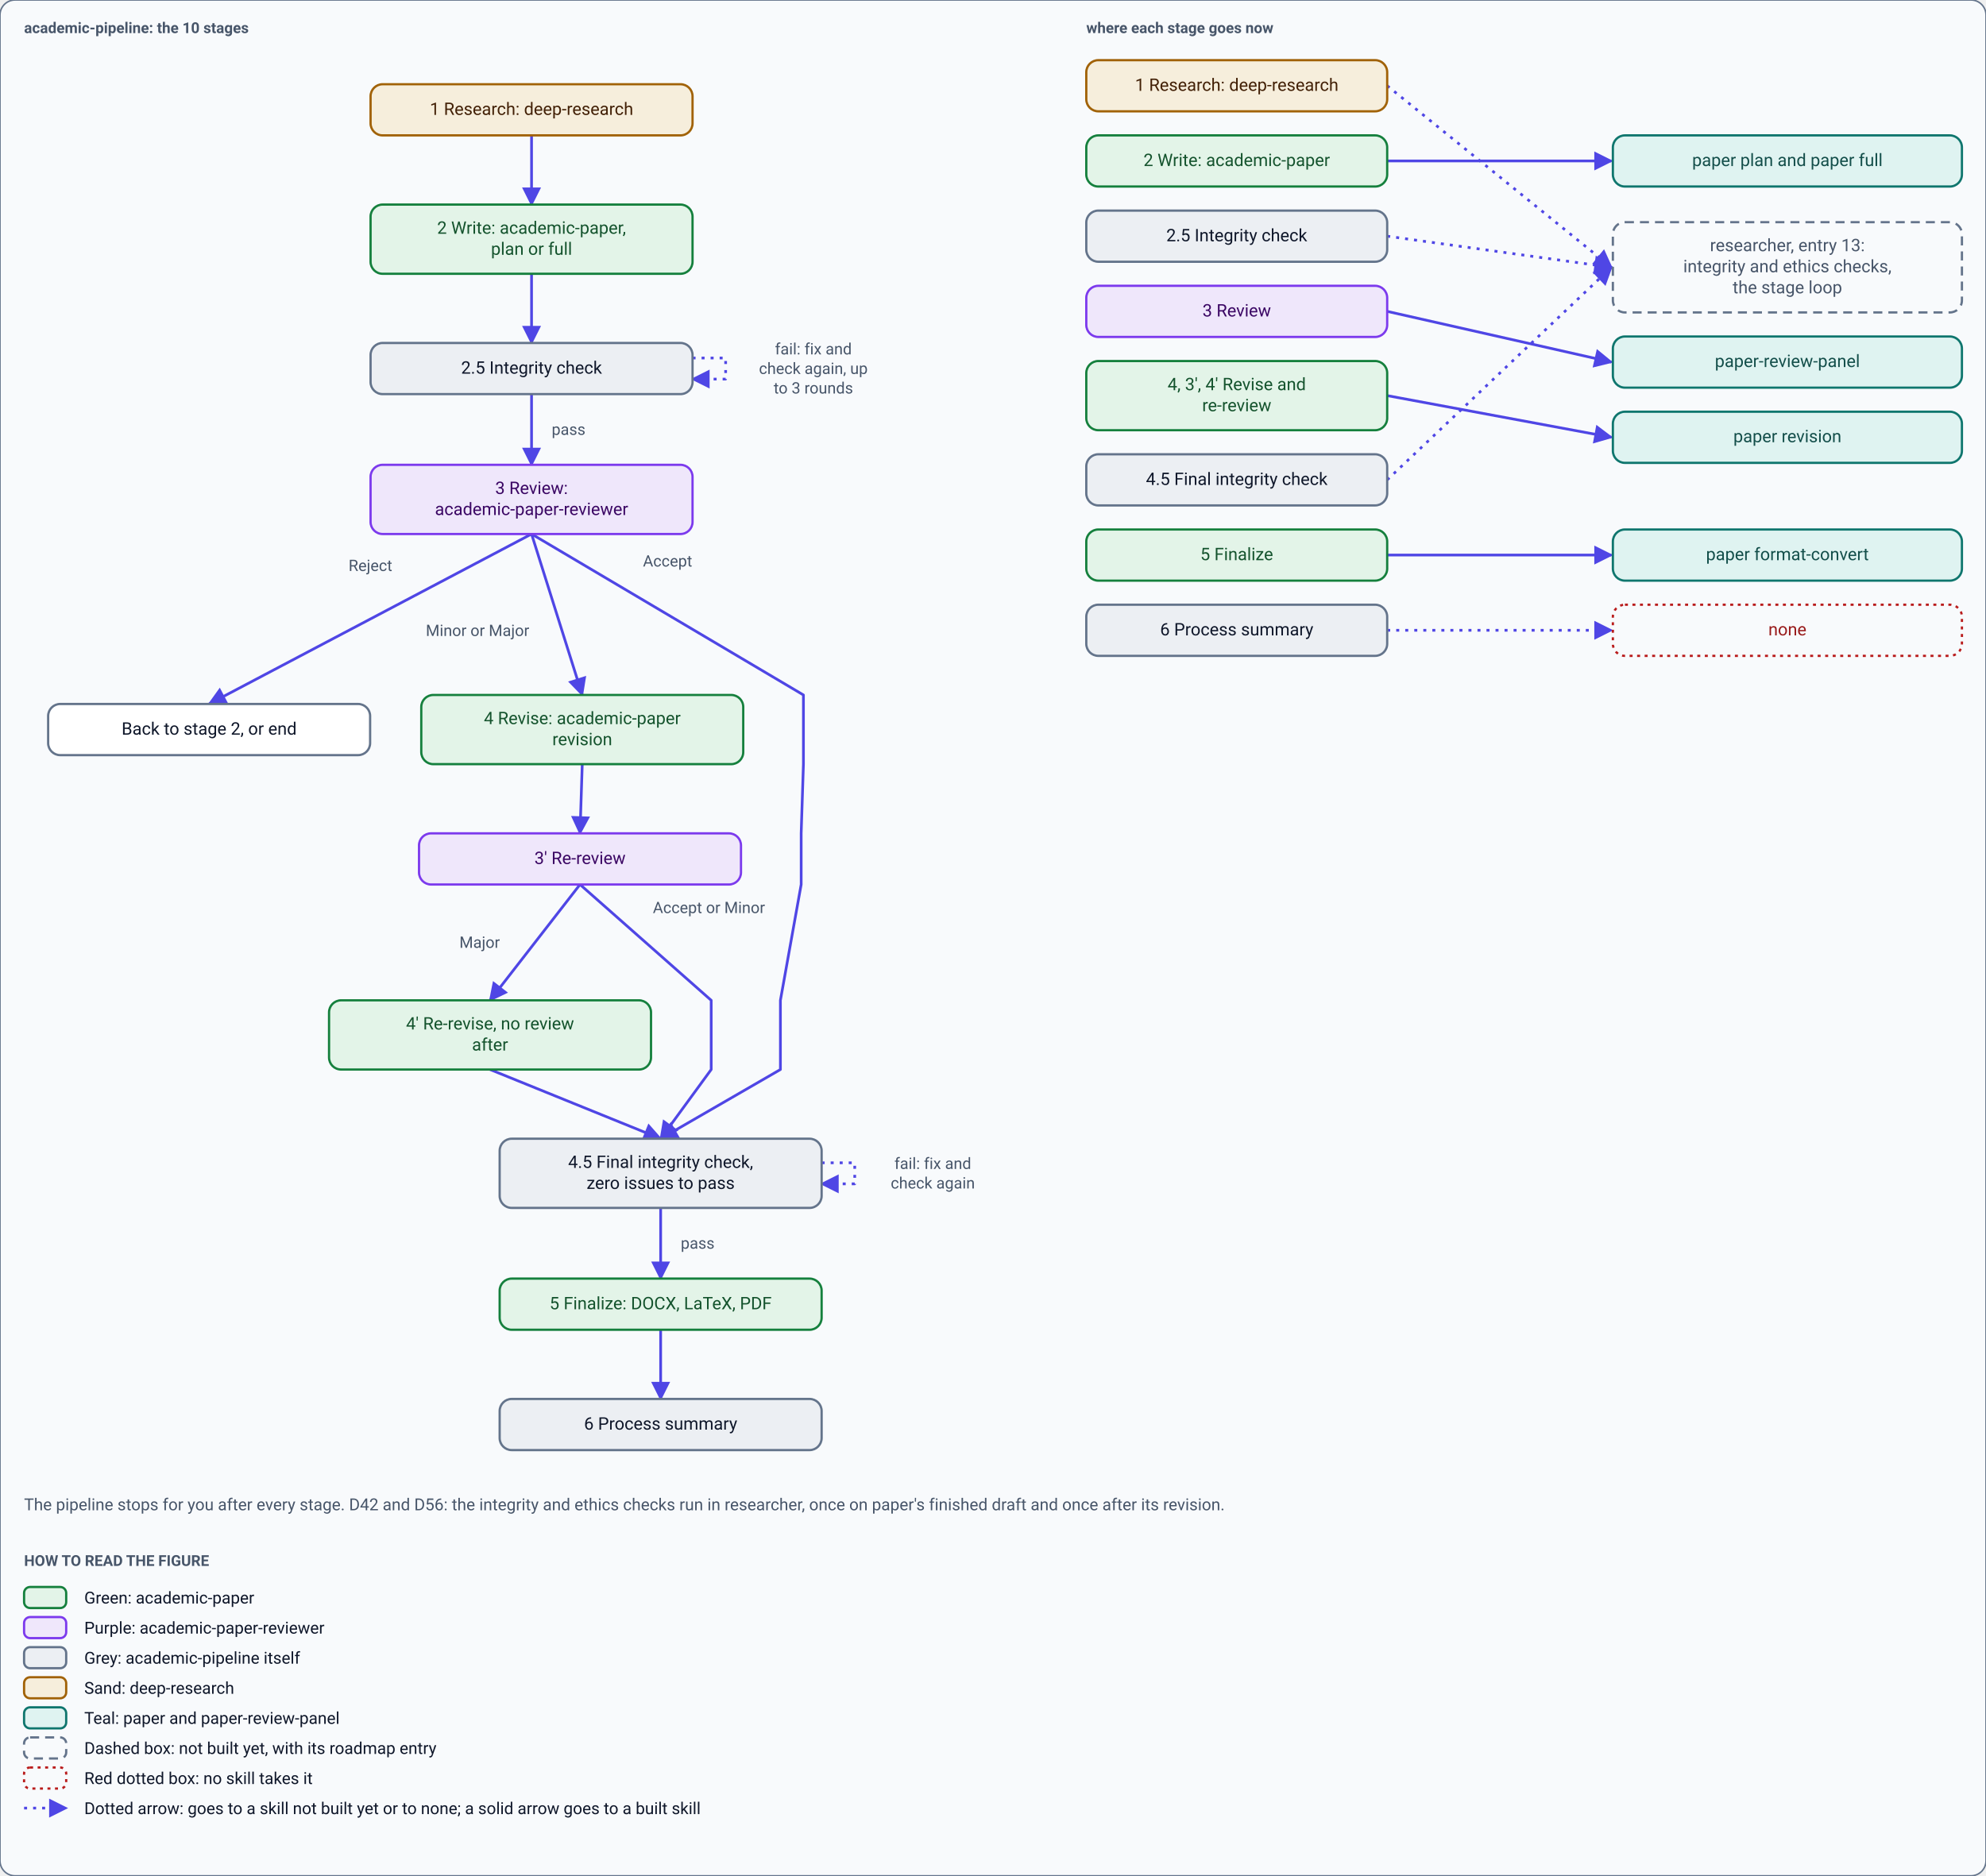
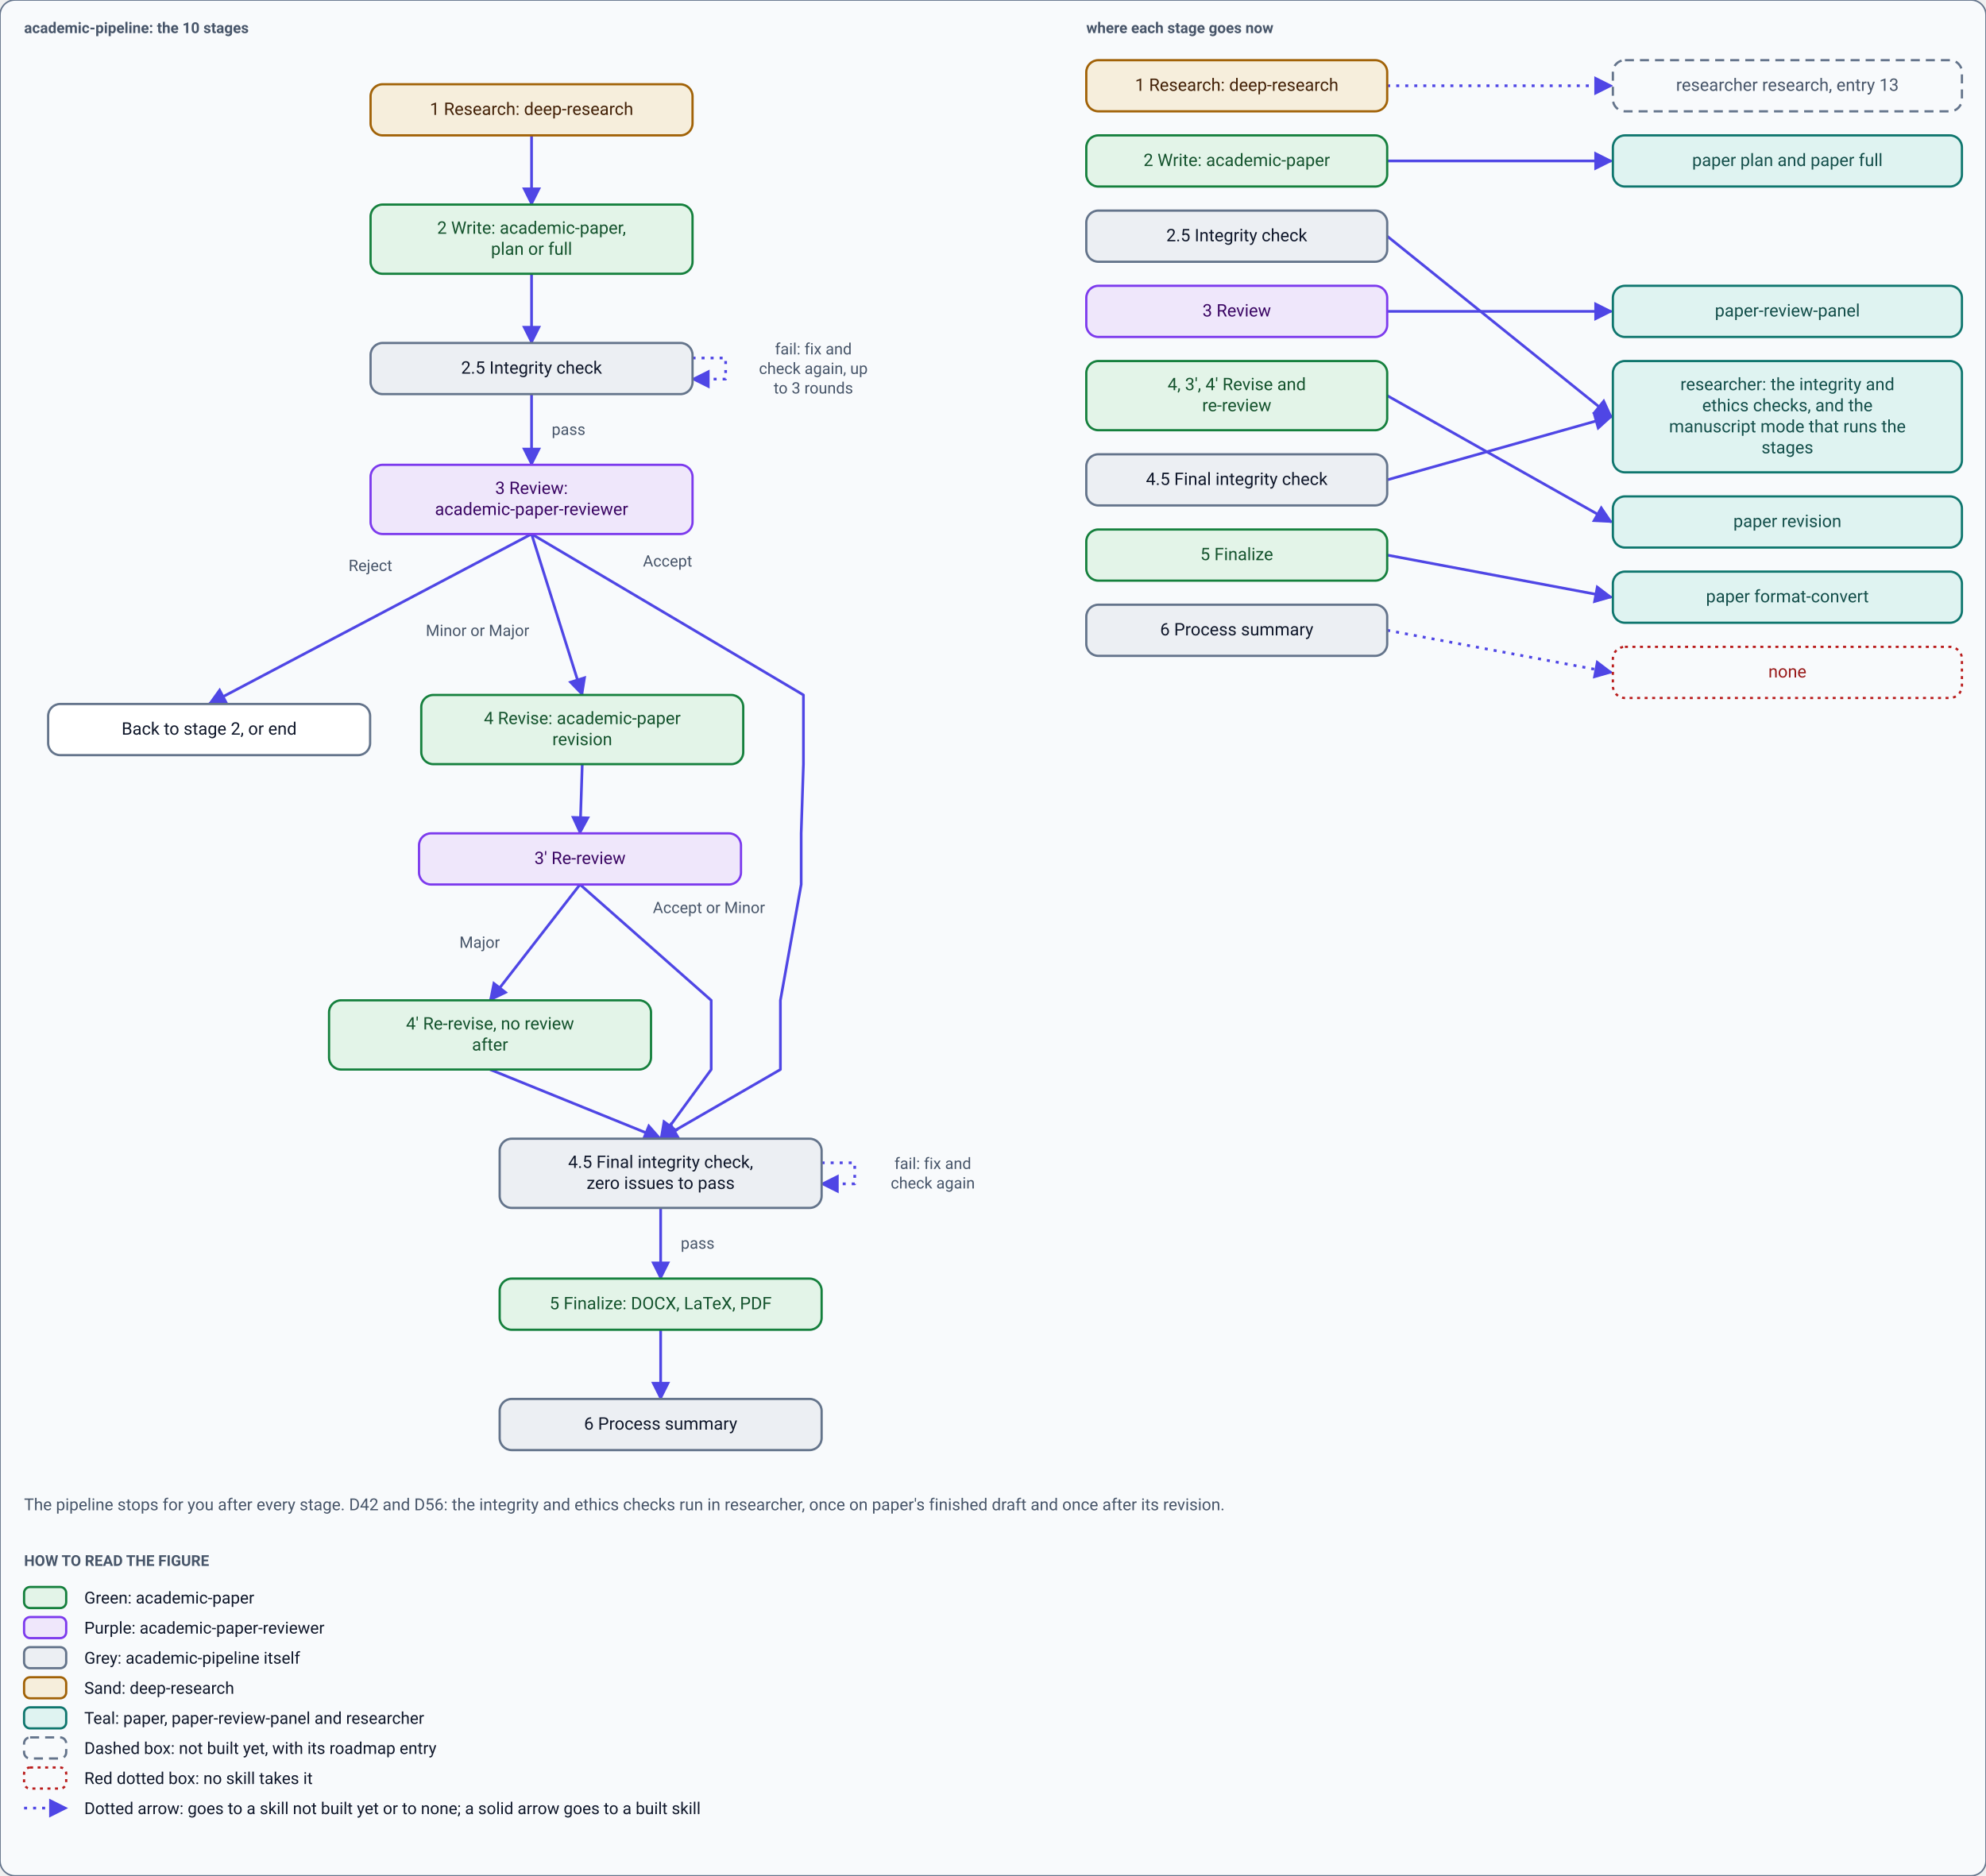
- <svg xmlns="http://www.w3.org/2000/svg" viewBox="0 0 1320 1247" width="1320" height="1247" role="img" aria-label="academic-pipeline: the 10 stages, and where each stage goes now. Boxes: 1 Research: deep-research; 2 Write: academic-paper, plan or full; 2.5 Integrity check; 3 Review: academic-paper-reviewer; Back to stage 2, or end; 4 Revise: academic-paper revision; 3' Re-review; 4' Re-revise, no review after; 4.5 Final integrity check, zero issues to pass; 5 Finalize: DOCX, LaTeX, PDF; 6 Process summary; 1 Research: deep-research; 2 Write: academic-paper; 2.5 Integrity check; 3 Review; 4, 3', 4' Revise and re-review; 4.5 Final integrity check; 5 Finalize; 6 Process summary; paper plan and paper full; paper-review-panel; researcher, entry 13: integrity and ethics checks, the stage loop; paper revision; paper format-convert; none.">
+ <svg xmlns="http://www.w3.org/2000/svg" viewBox="0 0 1320 1247" width="1320" height="1247" role="img" aria-label="academic-pipeline: the 10 stages, and where each stage goes now. Boxes: 1 Research: deep-research; 2 Write: academic-paper, plan or full; 2.5 Integrity check; 3 Review: academic-paper-reviewer; Back to stage 2, or end; 4 Revise: academic-paper revision; 3' Re-review; 4' Re-revise, no review after; 4.5 Final integrity check, zero issues to pass; 5 Finalize: DOCX, LaTeX, PDF; 6 Process summary; 1 Research: deep-research; 2 Write: academic-paper; 2.5 Integrity check; 3 Review; 4, 3', 4' Revise and re-review; 4.5 Final integrity check; 5 Finalize; 6 Process summary; paper plan and paper full; paper-review-panel; researcher research, entry 13; researcher: the integrity and ethics checks, and the manuscript mode that runs the stages; paper revision; paper format-convert; none.">
  <defs>
    <marker id="arrow" viewBox="0 0 10 10" refX="9" refY="5" markerWidth="7" markerHeight="7" orient="auto">
      <path d="M0,0 L10,5 L0,10 z" fill="#4f46e5" />
    </marker>
  </defs>
  <rect x="0" y="0" width="1320" height="1247" rx="10" fill="#f8fafc" stroke="#64748b" />
  <text x="16" y="22" font-family="ui-sans-serif, -apple-system, 'Segoe UI', Roboto, Helvetica, Arial, sans-serif" font-size="10" fill="#475569" font-weight="700" text-anchor="start">academic-pipeline: the 10 stages</text>
  <path d="M353.3,90 L353.3,136" fill="none" stroke="#4f46e5" stroke-width="1.8" marker-end="url(#arrow)" stroke-linejoin="round" />
  <path d="M353.3,182 L353.3,228" fill="none" stroke="#4f46e5" stroke-width="1.8" marker-end="url(#arrow)" stroke-linejoin="round" />
  <path d="M353.3,262 L353.3,309" fill="none" stroke="#4f46e5" stroke-width="1.8" marker-end="url(#arrow)" stroke-linejoin="round" />
  <path d="M353.3,355 L139,468" fill="none" stroke="#4f46e5" stroke-width="1.8" marker-end="url(#arrow)" stroke-linejoin="round" />
  <path d="M353.3,355 L387,462" fill="none" stroke="#4f46e5" stroke-width="1.8" marker-end="url(#arrow)" stroke-linejoin="round" />
  <path d="M387,508 L385.5,554" fill="none" stroke="#4f46e5" stroke-width="1.8" marker-end="url(#arrow)" stroke-linejoin="round" />
  <path d="M385.5,588 L325.7,665" fill="none" stroke="#4f46e5" stroke-width="1.8" marker-end="url(#arrow)" stroke-linejoin="round" />
  <path d="M385.5,588 L472.7,665 L472.7,711 L439.1,757" fill="none" stroke="#4f46e5" stroke-width="1.8" marker-end="url(#arrow)" stroke-linejoin="round" />
  <path d="M353.3,355 L534,462 L534,508 L532.5,554 L532.5,588 L518.7,665 L518.7,711 L439.1,757" fill="none" stroke="#4f46e5" stroke-width="1.8" marker-end="url(#arrow)" stroke-linejoin="round" />
  <path d="M325.7,711 L439.1,757" fill="none" stroke="#4f46e5" stroke-width="1.8" marker-end="url(#arrow)" stroke-linejoin="round" />
  <path d="M439.1,803 L439.1,850" fill="none" stroke="#4f46e5" stroke-width="1.8" marker-end="url(#arrow)" stroke-linejoin="round" />
  <path d="M439.1,884 L439.1,930" fill="none" stroke="#4f46e5" stroke-width="1.8" marker-end="url(#arrow)" stroke-linejoin="round" />
  <path d="M460.3,238 L482.3,238 L482.3,252 L460.3,252" fill="none" stroke="#4f46e5" stroke-width="1.8" stroke-dasharray="2 4" marker-end="url(#arrow)" stroke-linejoin="round" />
  <path d="M546.1,773 L568.1,773 L568.1,787 L546.1,787" fill="none" stroke="#4f46e5" stroke-width="1.8" stroke-dasharray="2 4" marker-end="url(#arrow)" stroke-linejoin="round" />
  <rect x="246.3" y="56" width="214" height="34" rx="8" fill="#f6eedc" stroke="#a16207" stroke-width="1.5" />
  <text x="353.3" y="76.4" font-family="ui-sans-serif, -apple-system, 'Segoe UI', Roboto, Helvetica, Arial, sans-serif" font-size="11.5" fill="#422006" font-weight="400" text-anchor="middle">1 Research: deep-research</text>
  <rect x="246.3" y="136" width="214" height="46" rx="8" fill="#e3f4e8" stroke="#15803d" stroke-width="1.5" />
  <text x="353.3" y="155.4" font-family="ui-sans-serif, -apple-system, 'Segoe UI', Roboto, Helvetica, Arial, sans-serif" font-size="11.5" fill="#14532d" font-weight="400" text-anchor="middle">2 Write: academic-paper,</text>
  <text x="353.3" y="169.4" font-family="ui-sans-serif, -apple-system, 'Segoe UI', Roboto, Helvetica, Arial, sans-serif" font-size="11.5" fill="#14532d" font-weight="400" text-anchor="middle">plan or full</text>
  <rect x="246.3" y="228" width="214" height="34" rx="8" fill="#eceff3" stroke="#64748b" stroke-width="1.5" />
  <text x="353.3" y="248.4" font-family="ui-sans-serif, -apple-system, 'Segoe UI', Roboto, Helvetica, Arial, sans-serif" font-size="11.5" fill="#0f172a" font-weight="400" text-anchor="middle">2.5 Integrity check</text>
  <rect x="246.3" y="309" width="214" height="46" rx="8" fill="#efe7fb" stroke="#7c3aed" stroke-width="1.5" />
  <text x="353.3" y="328.4" font-family="ui-sans-serif, -apple-system, 'Segoe UI', Roboto, Helvetica, Arial, sans-serif" font-size="11.5" fill="#3b0764" font-weight="400" text-anchor="middle">3 Review:</text>
  <text x="353.3" y="342.4" font-family="ui-sans-serif, -apple-system, 'Segoe UI', Roboto, Helvetica, Arial, sans-serif" font-size="11.5" fill="#3b0764" font-weight="400" text-anchor="middle">academic-paper-reviewer</text>
  <rect x="32" y="468" width="214" height="34" rx="8" fill="#ffffff" stroke="#64748b" stroke-width="1.5" />
  <text x="139" y="488.4" font-family="ui-sans-serif, -apple-system, 'Segoe UI', Roboto, Helvetica, Arial, sans-serif" font-size="11.5" fill="#0f172a" font-weight="400" text-anchor="middle">Back to stage 2, or end</text>
  <rect x="280" y="462" width="214" height="46" rx="8" fill="#e3f4e8" stroke="#15803d" stroke-width="1.5" />
  <text x="387" y="481.4" font-family="ui-sans-serif, -apple-system, 'Segoe UI', Roboto, Helvetica, Arial, sans-serif" font-size="11.5" fill="#14532d" font-weight="400" text-anchor="middle">4 Revise: academic-paper</text>
  <text x="387" y="495.4" font-family="ui-sans-serif, -apple-system, 'Segoe UI', Roboto, Helvetica, Arial, sans-serif" font-size="11.5" fill="#14532d" font-weight="400" text-anchor="middle">revision</text>
  <rect x="278.5" y="554" width="214" height="34" rx="8" fill="#efe7fb" stroke="#7c3aed" stroke-width="1.5" />
  <text x="385.5" y="574.4" font-family="ui-sans-serif, -apple-system, 'Segoe UI', Roboto, Helvetica, Arial, sans-serif" font-size="11.5" fill="#3b0764" font-weight="400" text-anchor="middle">3' Re-review</text>
  <rect x="218.7" y="665" width="214" height="46" rx="8" fill="#e3f4e8" stroke="#15803d" stroke-width="1.5" />
  <text x="325.7" y="684.4" font-family="ui-sans-serif, -apple-system, 'Segoe UI', Roboto, Helvetica, Arial, sans-serif" font-size="11.5" fill="#14532d" font-weight="400" text-anchor="middle">4' Re-revise, no review</text>
  <text x="325.7" y="698.4" font-family="ui-sans-serif, -apple-system, 'Segoe UI', Roboto, Helvetica, Arial, sans-serif" font-size="11.5" fill="#14532d" font-weight="400" text-anchor="middle">after</text>
  <rect x="332.1" y="757" width="214" height="46" rx="8" fill="#eceff3" stroke="#64748b" stroke-width="1.5" />
  <text x="439.1" y="776.4" font-family="ui-sans-serif, -apple-system, 'Segoe UI', Roboto, Helvetica, Arial, sans-serif" font-size="11.5" fill="#0f172a" font-weight="400" text-anchor="middle">4.5 Final integrity check,</text>
  <text x="439.1" y="790.4" font-family="ui-sans-serif, -apple-system, 'Segoe UI', Roboto, Helvetica, Arial, sans-serif" font-size="11.5" fill="#0f172a" font-weight="400" text-anchor="middle">zero issues to pass</text>
  <rect x="332.1" y="850" width="214" height="34" rx="8" fill="#e3f4e8" stroke="#15803d" stroke-width="1.5" />
  <text x="439.1" y="870.4" font-family="ui-sans-serif, -apple-system, 'Segoe UI', Roboto, Helvetica, Arial, sans-serif" font-size="11.5" fill="#14532d" font-weight="400" text-anchor="middle">5 Finalize: DOCX, LaTeX, PDF</text>
  <rect x="332.1" y="930" width="214" height="34" rx="8" fill="#eceff3" stroke="#64748b" stroke-width="1.5" />
  <text x="439.1" y="950.4" font-family="ui-sans-serif, -apple-system, 'Segoe UI', Roboto, Helvetica, Arial, sans-serif" font-size="11.5" fill="#0f172a" font-weight="400" text-anchor="middle">6 Process summary</text>
  <text x="377.9" y="289.1" font-family="ui-sans-serif, -apple-system, 'Segoe UI', Roboto, Helvetica, Arial, sans-serif" font-size="10.5" fill="#475569" font-weight="400" text-anchor="middle" stroke="#f8fafc" stroke-width="4" stroke-linejoin="round" paint-order="stroke">pass</text>
  <text x="246.2" y="379.6" font-family="ui-sans-serif, -apple-system, 'Segoe UI', Roboto, Helvetica, Arial, sans-serif" font-size="10.5" fill="#475569" font-weight="400" text-anchor="middle" stroke="#f8fafc" stroke-width="4" stroke-linejoin="round" paint-order="stroke">Reject</text>
  <text x="317.4" y="422.8" font-family="ui-sans-serif, -apple-system, 'Segoe UI', Roboto, Helvetica, Arial, sans-serif" font-size="10.5" fill="#475569" font-weight="400" text-anchor="middle" stroke="#f8fafc" stroke-width="4" stroke-linejoin="round" paint-order="stroke">Minor or Major</text>
  <text x="318.8" y="630.1" font-family="ui-sans-serif, -apple-system, 'Segoe UI', Roboto, Helvetica, Arial, sans-serif" font-size="10.5" fill="#475569" font-weight="400" text-anchor="middle" stroke="#f8fafc" stroke-width="4" stroke-linejoin="round" paint-order="stroke">Major</text>
  <text x="471.2" y="607" font-family="ui-sans-serif, -apple-system, 'Segoe UI', Roboto, Helvetica, Arial, sans-serif" font-size="10.5" fill="#475569" font-weight="400" text-anchor="middle" stroke="#f8fafc" stroke-width="4" stroke-linejoin="round" paint-order="stroke">Accept or Minor</text>
  <text x="443.7" y="376.6" font-family="ui-sans-serif, -apple-system, 'Segoe UI', Roboto, Helvetica, Arial, sans-serif" font-size="10.5" fill="#475569" font-weight="400" text-anchor="middle" stroke="#f8fafc" stroke-width="4" stroke-linejoin="round" paint-order="stroke">Accept</text>
  <text x="463.7" y="830.1" font-family="ui-sans-serif, -apple-system, 'Segoe UI', Roboto, Helvetica, Arial, sans-serif" font-size="10.5" fill="#475569" font-weight="400" text-anchor="middle" stroke="#f8fafc" stroke-width="4" stroke-linejoin="round" paint-order="stroke">pass</text>
  <text x="540.6" y="235.6" font-family="ui-sans-serif, -apple-system, 'Segoe UI', Roboto, Helvetica, Arial, sans-serif" font-size="10.5" fill="#475569" font-weight="400" text-anchor="middle" stroke="#f8fafc" stroke-width="4" stroke-linejoin="round" paint-order="stroke">fail: fix and</text>
  <text x="540.6" y="248.6" font-family="ui-sans-serif, -apple-system, 'Segoe UI', Roboto, Helvetica, Arial, sans-serif" font-size="10.5" fill="#475569" font-weight="400" text-anchor="middle" stroke="#f8fafc" stroke-width="4" stroke-linejoin="round" paint-order="stroke">check again, up</text>
  <text x="540.6" y="261.6" font-family="ui-sans-serif, -apple-system, 'Segoe UI', Roboto, Helvetica, Arial, sans-serif" font-size="10.5" fill="#475569" font-weight="400" text-anchor="middle" stroke="#f8fafc" stroke-width="4" stroke-linejoin="round" paint-order="stroke">to 3 rounds</text>
  <text x="620" y="777.1" font-family="ui-sans-serif, -apple-system, 'Segoe UI', Roboto, Helvetica, Arial, sans-serif" font-size="10.5" fill="#475569" font-weight="400" text-anchor="middle" stroke="#f8fafc" stroke-width="4" stroke-linejoin="round" paint-order="stroke">fail: fix and</text>
  <text x="620" y="790.1" font-family="ui-sans-serif, -apple-system, 'Segoe UI', Roboto, Helvetica, Arial, sans-serif" font-size="10.5" fill="#475569" font-weight="400" text-anchor="middle" stroke="#f8fafc" stroke-width="4" stroke-linejoin="round" paint-order="stroke">check again</text>
  <text x="722" y="22" font-family="ui-sans-serif, -apple-system, 'Segoe UI', Roboto, Helvetica, Arial, sans-serif" font-size="10" fill="#475569" font-weight="700" text-anchor="start">where each stage goes now</text>
-   <path d="M922,57 L1071,177.7" fill="none" stroke="#4f46e5" stroke-width="1.8" stroke-dasharray="2 4" marker-end="url(#arrow)" stroke-linejoin="round" />
+   <path d="M922,57 L1071,57" fill="none" stroke="#4f46e5" stroke-width="1.8" stroke-dasharray="2 4" marker-end="url(#arrow)" stroke-linejoin="round" />
  <path d="M922,107 L1071,107" fill="none" stroke="#4f46e5" stroke-width="1.8" marker-end="url(#arrow)" stroke-linejoin="round" />
-   <path d="M922,157 L1071,177.7" fill="none" stroke="#4f46e5" stroke-width="1.8" stroke-dasharray="2 4" marker-end="url(#arrow)" stroke-linejoin="round" />
-   <path d="M922,207 L1071,240.7" fill="none" stroke="#4f46e5" stroke-width="1.8" marker-end="url(#arrow)" stroke-linejoin="round" />
-   <path d="M922,263 L1071,290.7" fill="none" stroke="#4f46e5" stroke-width="1.8" marker-end="url(#arrow)" stroke-linejoin="round" />
-   <path d="M922,319 L1071,177.7" fill="none" stroke="#4f46e5" stroke-width="1.8" stroke-dasharray="2 4" marker-end="url(#arrow)" stroke-linejoin="round" />
-   <path d="M922,369 L1071,369" fill="none" stroke="#4f46e5" stroke-width="1.8" marker-end="url(#arrow)" stroke-linejoin="round" />
-   <path d="M922,419 L1071,419" fill="none" stroke="#4f46e5" stroke-width="1.8" stroke-dasharray="2 4" marker-end="url(#arrow)" stroke-linejoin="round" />
+   <path d="M922,157 L1071,277" fill="none" stroke="#4f46e5" stroke-width="1.8" marker-end="url(#arrow)" stroke-linejoin="round" />
+   <path d="M922,207 L1071,207" fill="none" stroke="#4f46e5" stroke-width="1.8" marker-end="url(#arrow)" stroke-linejoin="round" />
+   <path d="M922,263 L1071,347" fill="none" stroke="#4f46e5" stroke-width="1.8" marker-end="url(#arrow)" stroke-linejoin="round" />
+   <path d="M922,319 L1071,277" fill="none" stroke="#4f46e5" stroke-width="1.8" marker-end="url(#arrow)" stroke-linejoin="round" />
+   <path d="M922,369 L1071,397" fill="none" stroke="#4f46e5" stroke-width="1.8" marker-end="url(#arrow)" stroke-linejoin="round" />
+   <path d="M922,419 L1071,447" fill="none" stroke="#4f46e5" stroke-width="1.8" stroke-dasharray="2 4" marker-end="url(#arrow)" stroke-linejoin="round" />
  <rect x="722" y="40" width="200" height="34" rx="8" fill="#f6eedc" stroke="#a16207" stroke-width="1.5" />
  <text x="822" y="60.4" font-family="ui-sans-serif, -apple-system, 'Segoe UI', Roboto, Helvetica, Arial, sans-serif" font-size="11.5" fill="#422006" font-weight="400" text-anchor="middle">1 Research: deep-research</text>
  <rect x="722" y="90" width="200" height="34" rx="8" fill="#e3f4e8" stroke="#15803d" stroke-width="1.5" />
  <text x="822" y="110.4" font-family="ui-sans-serif, -apple-system, 'Segoe UI', Roboto, Helvetica, Arial, sans-serif" font-size="11.5" fill="#14532d" font-weight="400" text-anchor="middle">2 Write: academic-paper</text>
  <rect x="722" y="140" width="200" height="34" rx="8" fill="#eceff3" stroke="#64748b" stroke-width="1.5" />
  <text x="822" y="160.4" font-family="ui-sans-serif, -apple-system, 'Segoe UI', Roboto, Helvetica, Arial, sans-serif" font-size="11.5" fill="#0f172a" font-weight="400" text-anchor="middle">2.5 Integrity check</text>
  <rect x="722" y="190" width="200" height="34" rx="8" fill="#efe7fb" stroke="#7c3aed" stroke-width="1.5" />
  <text x="822" y="210.4" font-family="ui-sans-serif, -apple-system, 'Segoe UI', Roboto, Helvetica, Arial, sans-serif" font-size="11.5" fill="#3b0764" font-weight="400" text-anchor="middle">3 Review</text>
  <rect x="722" y="240" width="200" height="46" rx="8" fill="#e3f4e8" stroke="#15803d" stroke-width="1.5" />
  <text x="822" y="259.4" font-family="ui-sans-serif, -apple-system, 'Segoe UI', Roboto, Helvetica, Arial, sans-serif" font-size="11.5" fill="#14532d" font-weight="400" text-anchor="middle">4, 3', 4' Revise and</text>
  <text x="822" y="273.4" font-family="ui-sans-serif, -apple-system, 'Segoe UI', Roboto, Helvetica, Arial, sans-serif" font-size="11.5" fill="#14532d" font-weight="400" text-anchor="middle">re-review</text>
  <rect x="722" y="302" width="200" height="34" rx="8" fill="#eceff3" stroke="#64748b" stroke-width="1.5" />
  <text x="822" y="322.4" font-family="ui-sans-serif, -apple-system, 'Segoe UI', Roboto, Helvetica, Arial, sans-serif" font-size="11.5" fill="#0f172a" font-weight="400" text-anchor="middle">4.5 Final integrity check</text>
  <rect x="722" y="352" width="200" height="34" rx="8" fill="#e3f4e8" stroke="#15803d" stroke-width="1.5" />
  <text x="822" y="372.4" font-family="ui-sans-serif, -apple-system, 'Segoe UI', Roboto, Helvetica, Arial, sans-serif" font-size="11.5" fill="#14532d" font-weight="400" text-anchor="middle">5 Finalize</text>
  <rect x="722" y="402" width="200" height="34" rx="8" fill="#eceff3" stroke="#64748b" stroke-width="1.5" />
  <text x="822" y="422.4" font-family="ui-sans-serif, -apple-system, 'Segoe UI', Roboto, Helvetica, Arial, sans-serif" font-size="11.5" fill="#0f172a" font-weight="400" text-anchor="middle">6 Process summary</text>
+   <rect x="1072" y="40" width="232" height="34" rx="8" fill="#f8fafc" stroke="#64748b" stroke-width="1.5" stroke-dasharray="6 4" />
+   <text x="1188" y="60.4" font-family="ui-sans-serif, -apple-system, 'Segoe UI', Roboto, Helvetica, Arial, sans-serif" font-size="11.5" fill="#475569" font-weight="400" text-anchor="middle">researcher research, entry 13</text>
  <rect x="1072" y="90" width="232" height="34" rx="8" fill="#dff3f1" stroke="#0f766e" stroke-width="1.5" />
  <text x="1188" y="110.4" font-family="ui-sans-serif, -apple-system, 'Segoe UI', Roboto, Helvetica, Arial, sans-serif" font-size="11.5" fill="#134e4a" font-weight="400" text-anchor="middle">paper plan and paper full</text>
-   <rect x="1072" y="147.7" width="232" height="60" rx="8" fill="#f8fafc" stroke="#64748b" stroke-width="1.5" stroke-dasharray="6 4" />
-   <text x="1188" y="167" font-family="ui-sans-serif, -apple-system, 'Segoe UI', Roboto, Helvetica, Arial, sans-serif" font-size="11.5" fill="#475569" font-weight="400" text-anchor="middle">researcher, entry 13:</text>
-   <text x="1188" y="181" font-family="ui-sans-serif, -apple-system, 'Segoe UI', Roboto, Helvetica, Arial, sans-serif" font-size="11.5" fill="#475569" font-weight="400" text-anchor="middle">integrity and ethics checks,</text>
-   <text x="1188" y="195" font-family="ui-sans-serif, -apple-system, 'Segoe UI', Roboto, Helvetica, Arial, sans-serif" font-size="11.5" fill="#475569" font-weight="400" text-anchor="middle">the stage loop</text>
-   <rect x="1072" y="223.7" width="232" height="34" rx="8" fill="#dff3f1" stroke="#0f766e" stroke-width="1.5" />
-   <text x="1188" y="244" font-family="ui-sans-serif, -apple-system, 'Segoe UI', Roboto, Helvetica, Arial, sans-serif" font-size="11.5" fill="#134e4a" font-weight="400" text-anchor="middle">paper-review-panel</text>
-   <rect x="1072" y="273.7" width="232" height="34" rx="8" fill="#dff3f1" stroke="#0f766e" stroke-width="1.5" />
-   <text x="1188" y="294" font-family="ui-sans-serif, -apple-system, 'Segoe UI', Roboto, Helvetica, Arial, sans-serif" font-size="11.5" fill="#134e4a" font-weight="400" text-anchor="middle">paper revision</text>
-   <rect x="1072" y="352" width="232" height="34" rx="8" fill="#dff3f1" stroke="#0f766e" stroke-width="1.5" />
-   <text x="1188" y="372.4" font-family="ui-sans-serif, -apple-system, 'Segoe UI', Roboto, Helvetica, Arial, sans-serif" font-size="11.5" fill="#134e4a" font-weight="400" text-anchor="middle">paper format-convert</text>
-   <rect x="1072" y="402" width="232" height="34" rx="8" fill="#f8fafc" stroke="#b91c1c" stroke-width="1.5" stroke-dasharray="2 3" />
-   <text x="1188" y="422.4" font-family="ui-sans-serif, -apple-system, 'Segoe UI', Roboto, Helvetica, Arial, sans-serif" font-size="11.5" fill="#991b1b" font-weight="400" text-anchor="middle">none</text>
+   <rect x="1072" y="190" width="232" height="34" rx="8" fill="#dff3f1" stroke="#0f766e" stroke-width="1.5" />
+   <text x="1188" y="210.4" font-family="ui-sans-serif, -apple-system, 'Segoe UI', Roboto, Helvetica, Arial, sans-serif" font-size="11.5" fill="#134e4a" font-weight="400" text-anchor="middle">paper-review-panel</text>
+   <rect x="1072" y="240" width="232" height="74" rx="8" fill="#dff3f1" stroke="#0f766e" stroke-width="1.5" />
+   <text x="1188" y="259.4" font-family="ui-sans-serif, -apple-system, 'Segoe UI', Roboto, Helvetica, Arial, sans-serif" font-size="11.5" fill="#134e4a" font-weight="400" text-anchor="middle">researcher: the integrity and</text>
+   <text x="1188" y="273.4" font-family="ui-sans-serif, -apple-system, 'Segoe UI', Roboto, Helvetica, Arial, sans-serif" font-size="11.5" fill="#134e4a" font-weight="400" text-anchor="middle">ethics checks, and the</text>
+   <text x="1188" y="287.4" font-family="ui-sans-serif, -apple-system, 'Segoe UI', Roboto, Helvetica, Arial, sans-serif" font-size="11.5" fill="#134e4a" font-weight="400" text-anchor="middle">manuscript mode that runs the</text>
+   <text x="1188" y="301.4" font-family="ui-sans-serif, -apple-system, 'Segoe UI', Roboto, Helvetica, Arial, sans-serif" font-size="11.5" fill="#134e4a" font-weight="400" text-anchor="middle">stages</text>
+   <rect x="1072" y="330" width="232" height="34" rx="8" fill="#dff3f1" stroke="#0f766e" stroke-width="1.5" />
+   <text x="1188" y="350.4" font-family="ui-sans-serif, -apple-system, 'Segoe UI', Roboto, Helvetica, Arial, sans-serif" font-size="11.5" fill="#134e4a" font-weight="400" text-anchor="middle">paper revision</text>
+   <rect x="1072" y="380" width="232" height="34" rx="8" fill="#dff3f1" stroke="#0f766e" stroke-width="1.5" />
+   <text x="1188" y="400.4" font-family="ui-sans-serif, -apple-system, 'Segoe UI', Roboto, Helvetica, Arial, sans-serif" font-size="11.5" fill="#134e4a" font-weight="400" text-anchor="middle">paper format-convert</text>
+   <rect x="1072" y="430" width="232" height="34" rx="8" fill="#f8fafc" stroke="#b91c1c" stroke-width="1.5" stroke-dasharray="2 3" />
+   <text x="1188" y="450.4" font-family="ui-sans-serif, -apple-system, 'Segoe UI', Roboto, Helvetica, Arial, sans-serif" font-size="11.5" fill="#991b1b" font-weight="400" text-anchor="middle">none</text>
  <text x="16" y="1004" font-family="ui-sans-serif, -apple-system, 'Segoe UI', Roboto, Helvetica, Arial, sans-serif" font-size="11" fill="#475569" font-weight="400" text-anchor="start">The pipeline stops for you after every stage. D42 and D56: the integrity and ethics checks run in researcher, once on paper's finished draft and once after its revision.</text>
  <text x="16" y="1041" font-family="ui-sans-serif, -apple-system, 'Segoe UI', Roboto, Helvetica, Arial, sans-serif" font-size="10" fill="#475569" font-weight="700" text-anchor="start">HOW TO READ THE FIGURE</text>
  <rect x="16" y="1055" width="28" height="14" rx="4" fill="#e3f4e8" stroke="#15803d" stroke-width="1.5" />
  <text x="56" y="1066" font-family="ui-sans-serif, -apple-system, 'Segoe UI', Roboto, Helvetica, Arial, sans-serif" font-size="11" fill="#0f172a" font-weight="400" text-anchor="start">Green: academic-paper</text>
  <rect x="16" y="1075" width="28" height="14" rx="4" fill="#efe7fb" stroke="#7c3aed" stroke-width="1.5" />
  <text x="56" y="1086" font-family="ui-sans-serif, -apple-system, 'Segoe UI', Roboto, Helvetica, Arial, sans-serif" font-size="11" fill="#0f172a" font-weight="400" text-anchor="start">Purple: academic-paper-reviewer</text>
  <rect x="16" y="1095" width="28" height="14" rx="4" fill="#eceff3" stroke="#64748b" stroke-width="1.5" />
  <text x="56" y="1106" font-family="ui-sans-serif, -apple-system, 'Segoe UI', Roboto, Helvetica, Arial, sans-serif" font-size="11" fill="#0f172a" font-weight="400" text-anchor="start">Grey: academic-pipeline itself</text>
  <rect x="16" y="1115" width="28" height="14" rx="4" fill="#f6eedc" stroke="#a16207" stroke-width="1.5" />
  <text x="56" y="1126" font-family="ui-sans-serif, -apple-system, 'Segoe UI', Roboto, Helvetica, Arial, sans-serif" font-size="11" fill="#0f172a" font-weight="400" text-anchor="start">Sand: deep-research</text>
  <rect x="16" y="1135" width="28" height="14" rx="4" fill="#dff3f1" stroke="#0f766e" stroke-width="1.5" />
-   <text x="56" y="1146" font-family="ui-sans-serif, -apple-system, 'Segoe UI', Roboto, Helvetica, Arial, sans-serif" font-size="11" fill="#0f172a" font-weight="400" text-anchor="start">Teal: paper and paper-review-panel</text>
+   <text x="56" y="1146" font-family="ui-sans-serif, -apple-system, 'Segoe UI', Roboto, Helvetica, Arial, sans-serif" font-size="11" fill="#0f172a" font-weight="400" text-anchor="start">Teal: paper, paper-review-panel and researcher</text>
  <rect x="16" y="1155" width="28" height="14" rx="4" fill="#f8fafc" stroke="#64748b" stroke-width="1.5" stroke-dasharray="6 4" />
  <text x="56" y="1166" font-family="ui-sans-serif, -apple-system, 'Segoe UI', Roboto, Helvetica, Arial, sans-serif" font-size="11" fill="#0f172a" font-weight="400" text-anchor="start">Dashed box: not built yet, with its roadmap entry</text>
  <rect x="16" y="1175" width="28" height="14" rx="4" fill="#f8fafc" stroke="#b91c1c" stroke-width="1.5" stroke-dasharray="2 3" />
  <text x="56" y="1186" font-family="ui-sans-serif, -apple-system, 'Segoe UI', Roboto, Helvetica, Arial, sans-serif" font-size="11" fill="#0f172a" font-weight="400" text-anchor="start">Red dotted box: no skill takes it</text>
  <path d="M16,1202 L44,1202" fill="none" stroke="#4f46e5" stroke-width="1.8" stroke-dasharray="2 4" marker-end="url(#arrow)" stroke-linejoin="round" />
  <text x="56" y="1206" font-family="ui-sans-serif, -apple-system, 'Segoe UI', Roboto, Helvetica, Arial, sans-serif" font-size="11" fill="#0f172a" font-weight="400" text-anchor="start">Dotted arrow: goes to a skill not built yet or to none; a solid arrow goes to a built skill</text>
</svg>
